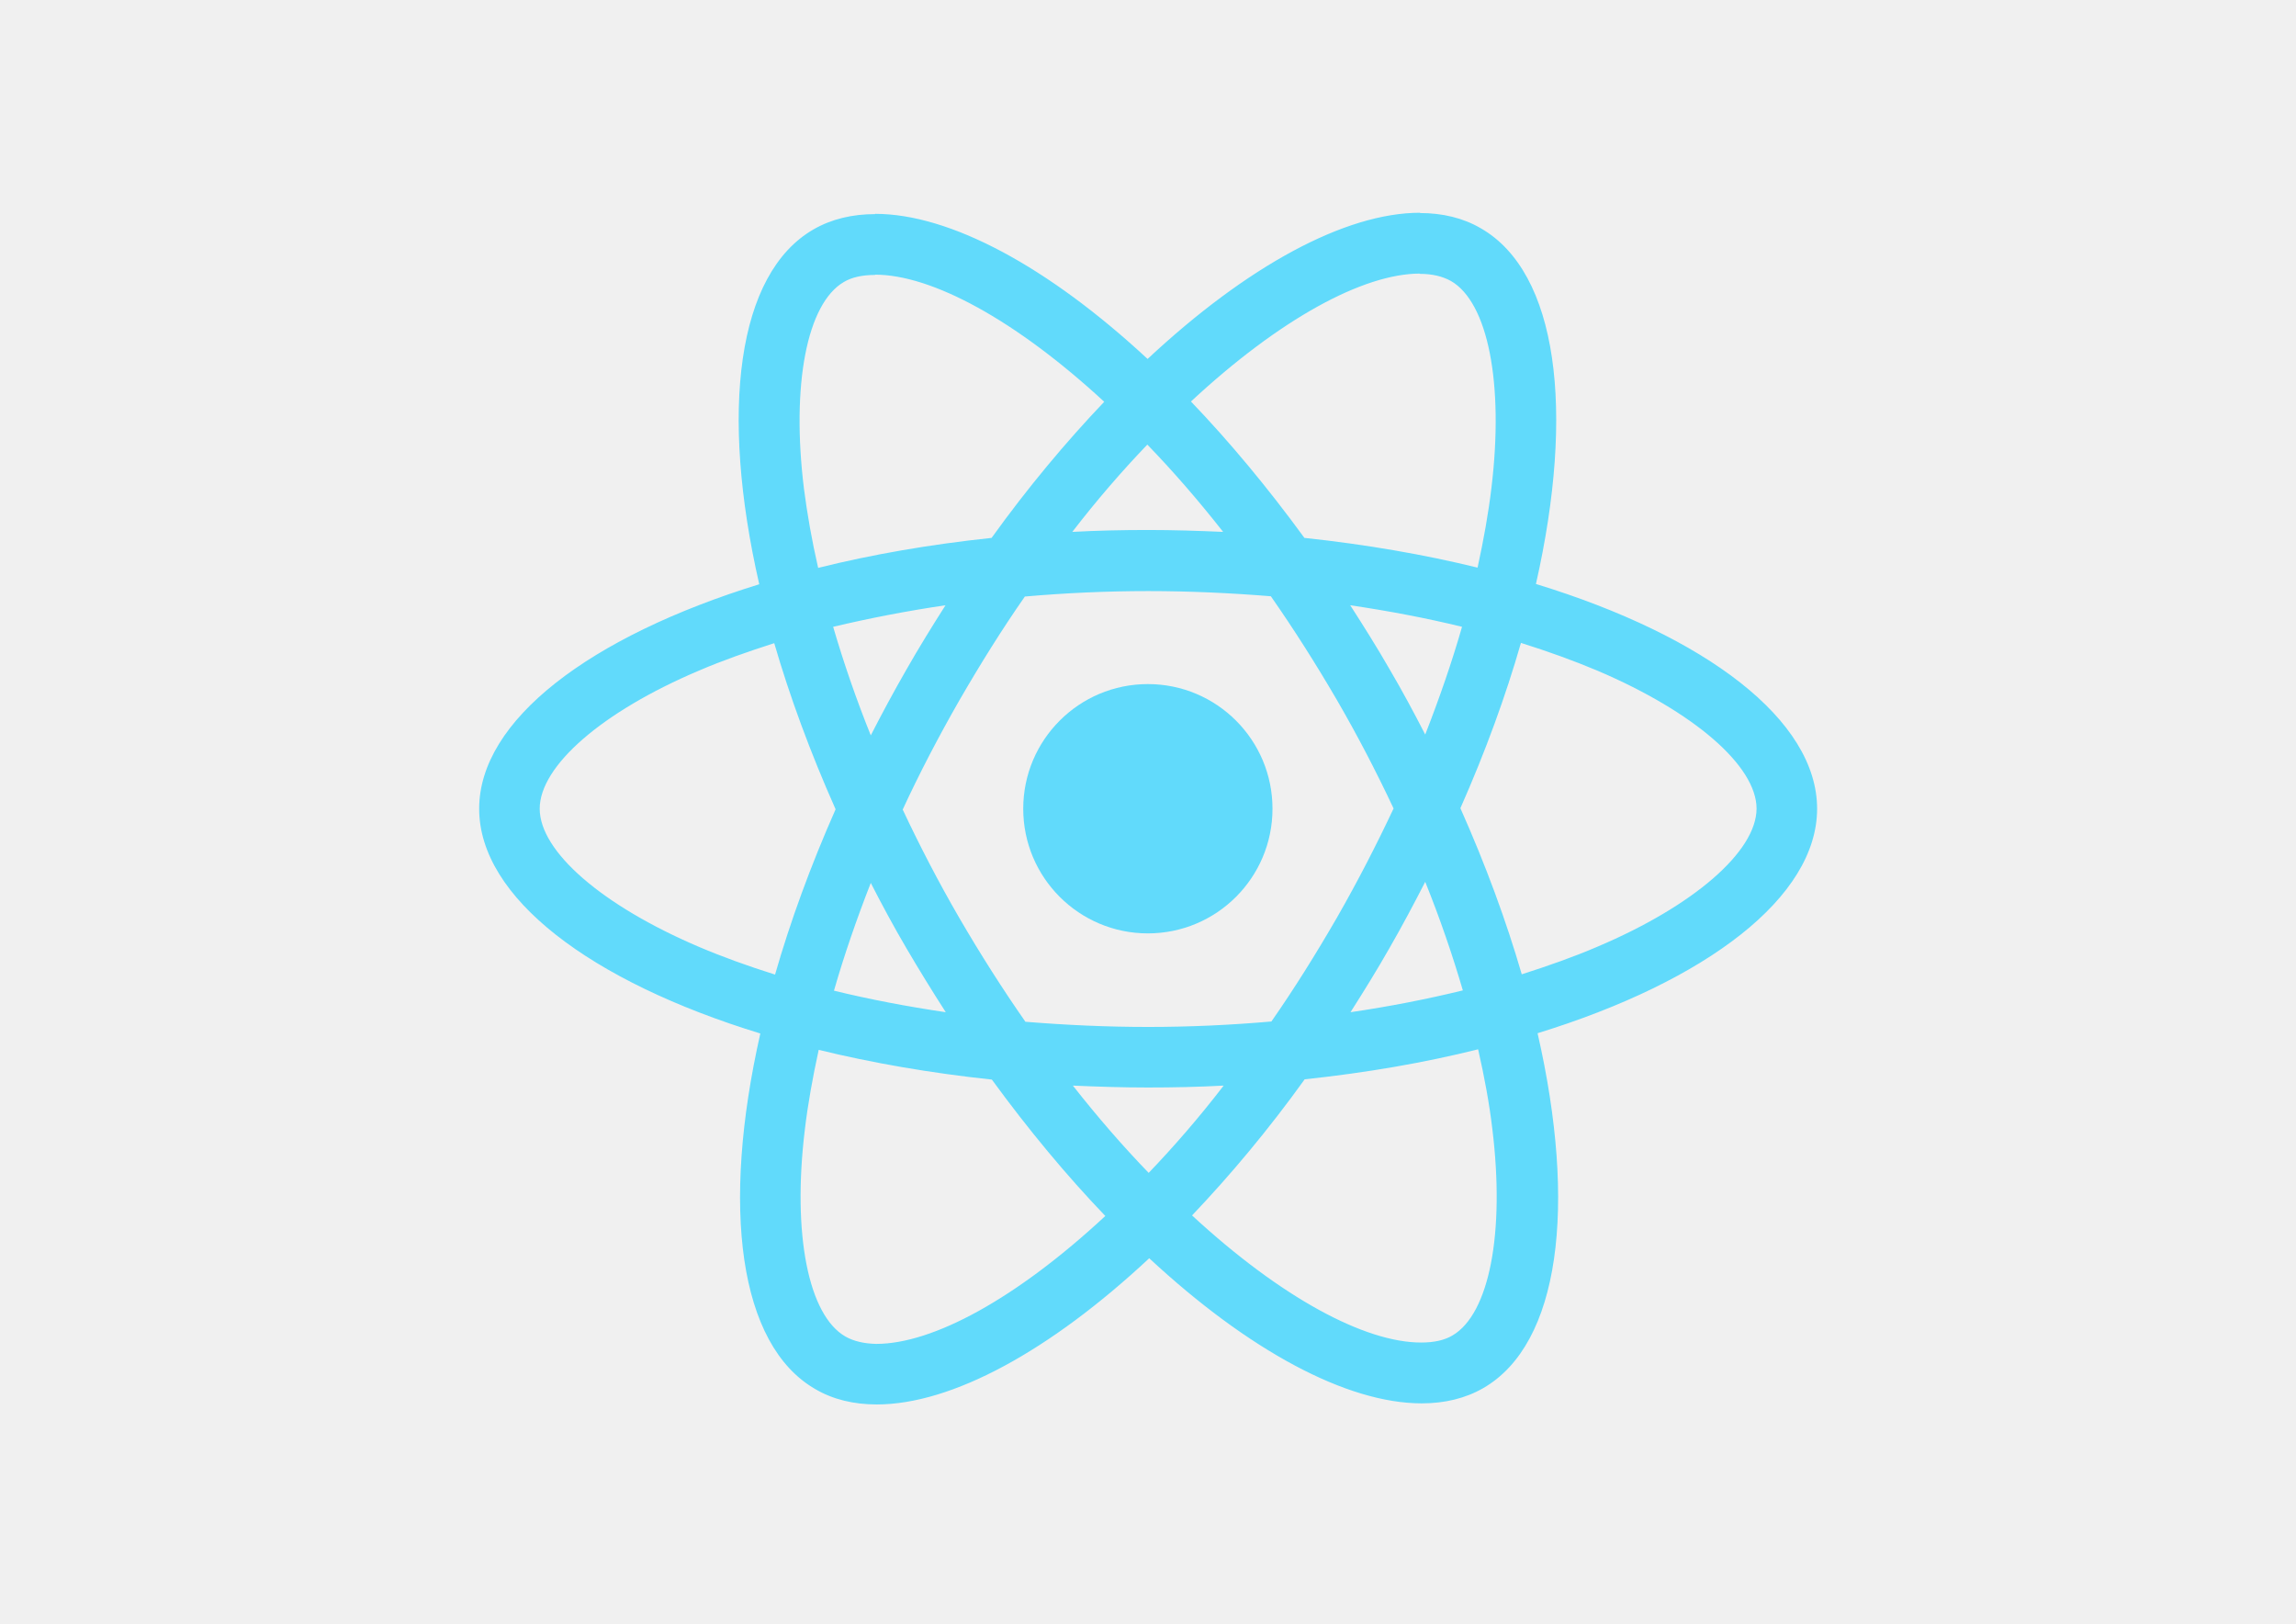
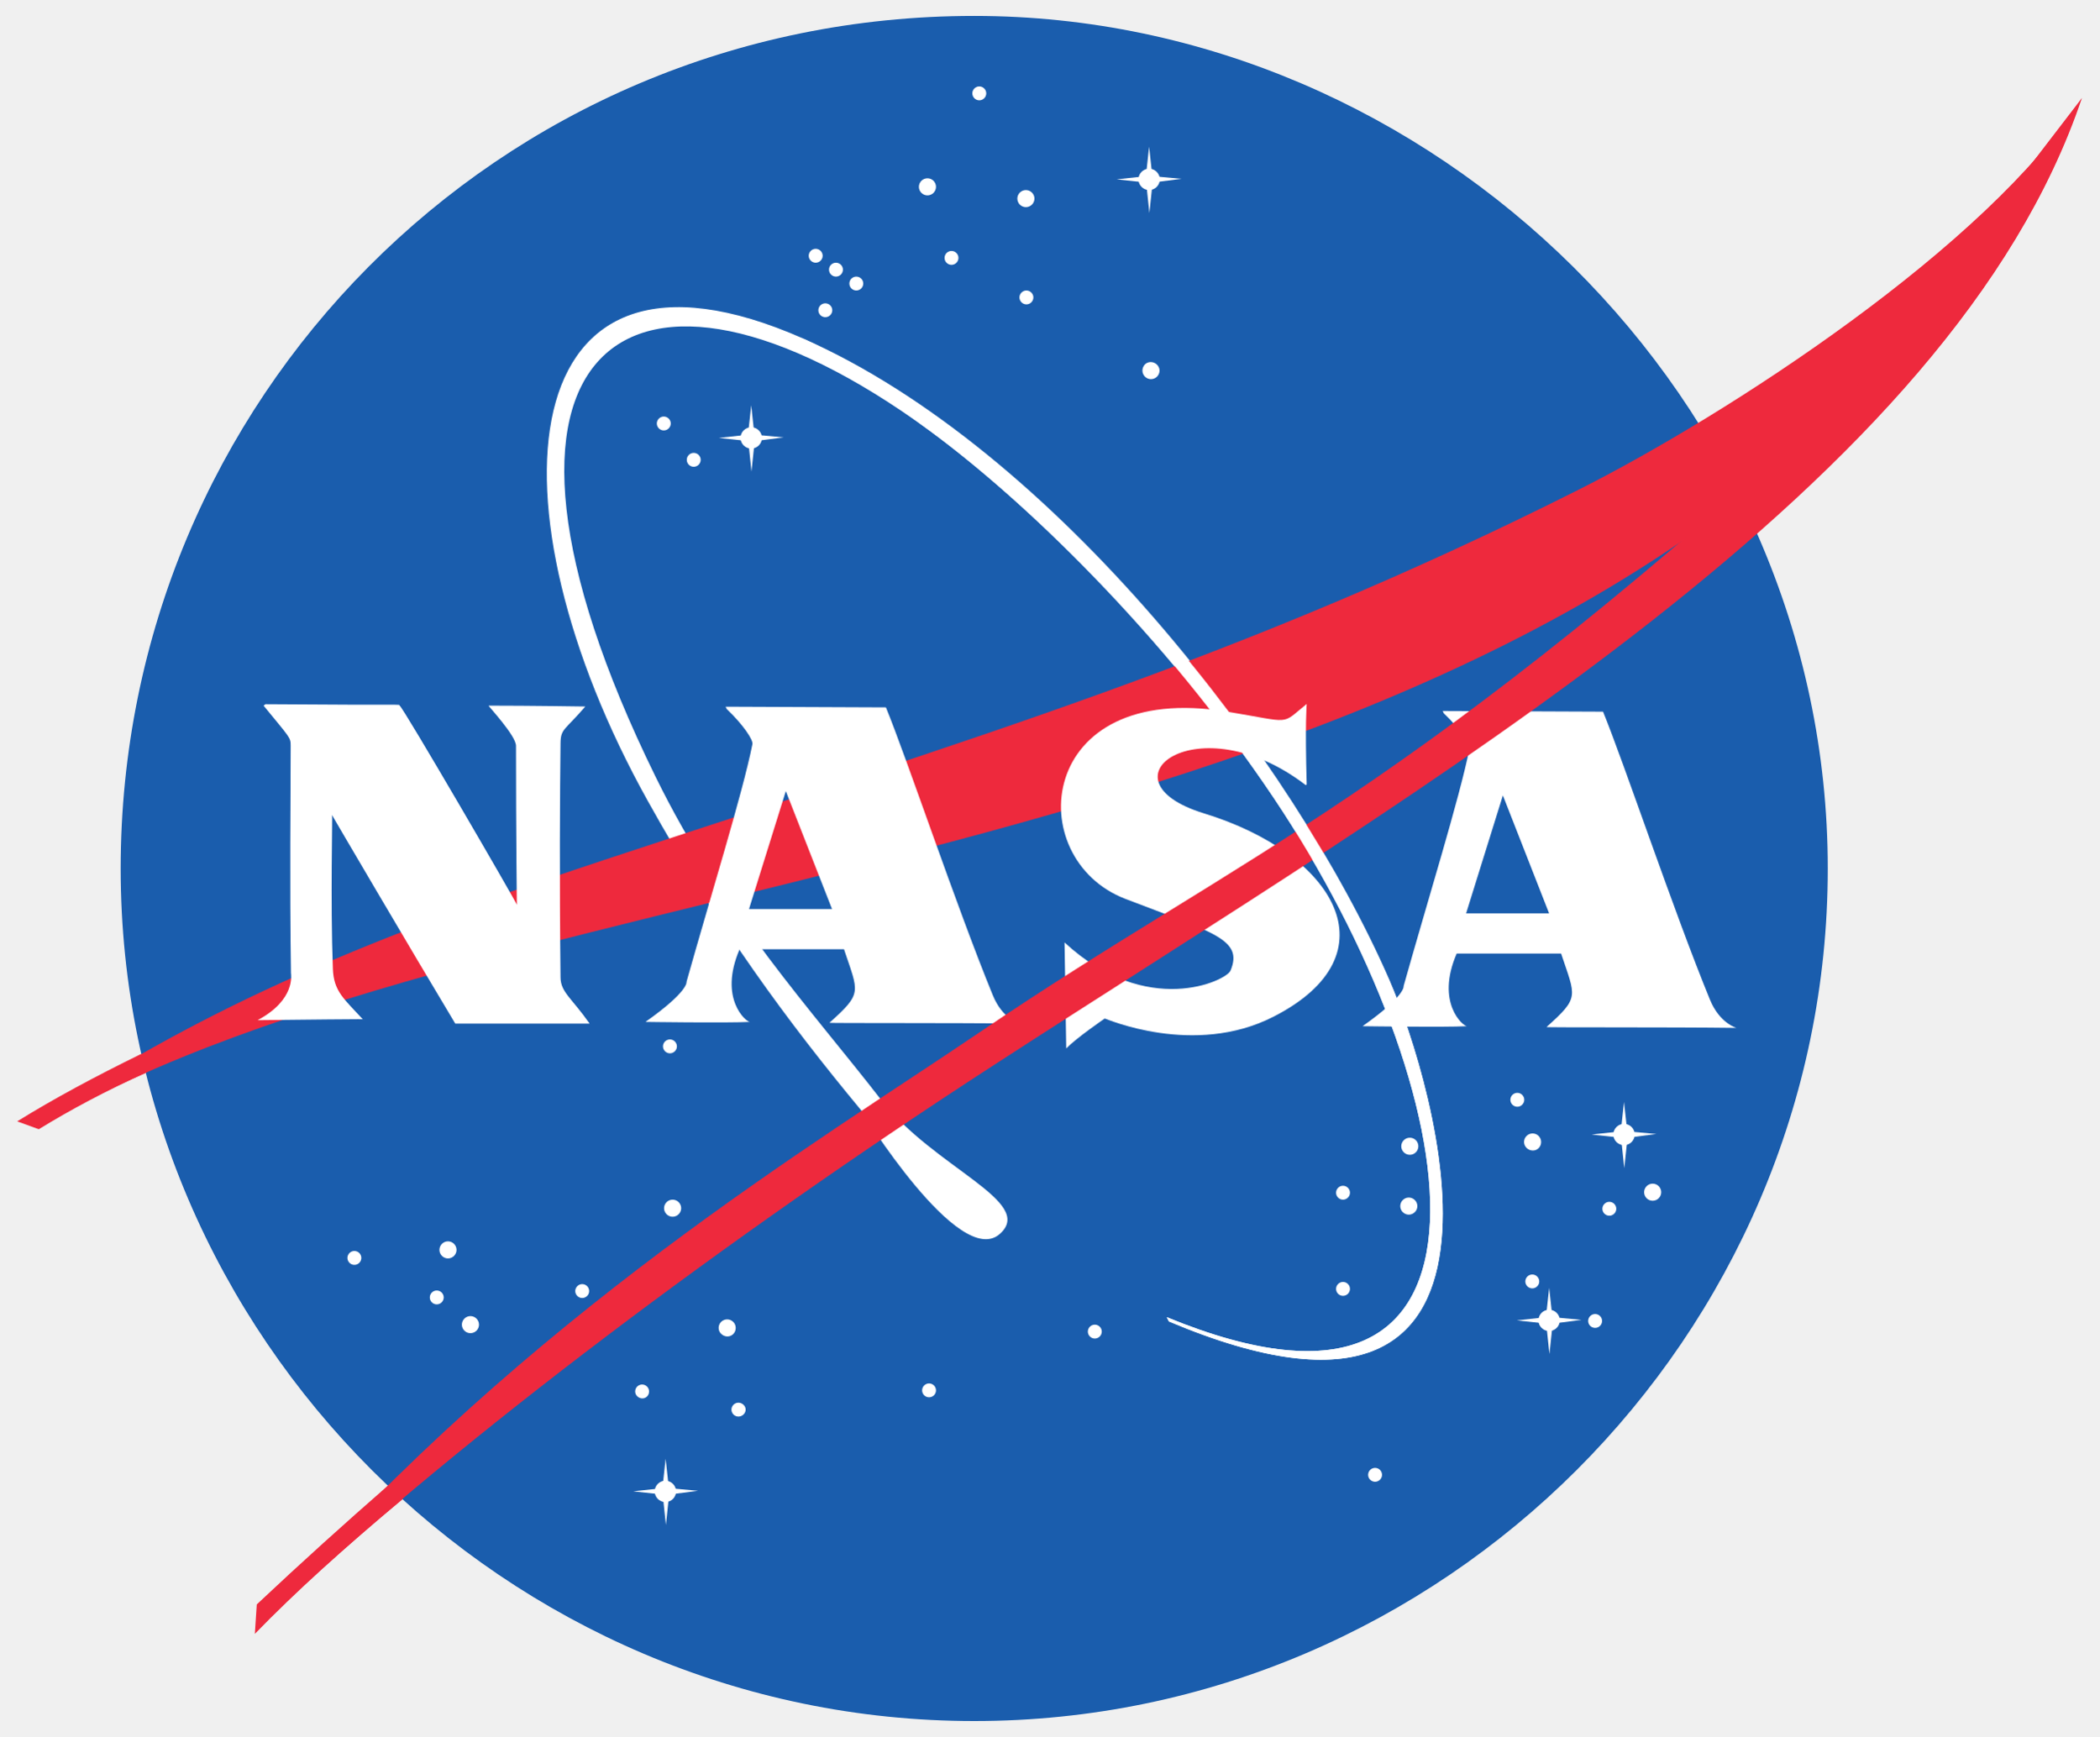
- <svg xmlns="http://www.w3.org/2000/svg" viewBox="0 0 841.9 595.3">
-   <g fill="#61DAFB">
-     <path d="M666.3 296.5c0-32.5-40.7-63.3-103.1-82.4 14.4-63.6 8-114.2-20.2-130.4-6.5-3.8-14.1-5.6-22.4-5.6v22.3c4.6 0 8.3.9 11.4 2.6 13.6 7.8 19.5 37.5 14.9 75.7-1.1 9.4-2.9 19.3-5.1 29.4-19.6-4.8-41-8.5-63.5-10.9-13.5-18.5-27.5-35.3-41.6-50 32.6-30.3 63.2-46.9 84-46.9V78c-27.5 0-63.5 19.6-99.9 53.6-36.4-33.8-72.4-53.2-99.9-53.2v22.3c20.7 0 51.4 16.5 84 46.6-14 14.7-28 31.4-41.3 49.9-22.6 2.4-44 6.1-63.6 11-2.3-10-4-19.7-5.2-29-4.7-38.2 1.1-67.9 14.6-75.8 3-1.8 6.9-2.6 11.5-2.6V78.5c-8.4 0-16 1.8-22.6 5.6-28.1 16.2-34.4 66.7-19.9 130.1-62.2 19.2-102.7 49.9-102.7 82.3 0 32.5 40.7 63.3 103.1 82.4-14.4 63.6-8 114.2 20.2 130.4 6.5 3.8 14.1 5.6 22.5 5.6 27.5 0 63.5-19.6 99.9-53.6 36.4 33.8 72.4 53.2 99.9 53.2 8.4 0 16-1.8 22.6-5.6 28.1-16.2 34.4-66.7 19.9-130.1 62-19.1 102.5-49.9 102.5-82.3zm-130.2-66.7c-3.7 12.9-8.3 26.2-13.5 39.5-4.1-8-8.4-16-13.1-24-4.6-8-9.5-15.8-14.4-23.4 14.2 2.1 27.9 4.7 41 7.9zm-45.8 106.5c-7.8 13.5-15.8 26.3-24.1 38.2-14.9 1.3-30 2-45.2 2-15.1 0-30.2-.7-45-1.9-8.3-11.9-16.4-24.6-24.2-38-7.6-13.1-14.5-26.4-20.8-39.8 6.2-13.4 13.2-26.8 20.7-39.9 7.8-13.5 15.8-26.3 24.1-38.2 14.9-1.3 30-2 45.2-2 15.1 0 30.2.7 45 1.9 8.3 11.9 16.4 24.6 24.2 38 7.6 13.1 14.5 26.4 20.8 39.8-6.3 13.4-13.2 26.8-20.7 39.9zm32.3-13c5.4 13.4 10 26.8 13.8 39.8-13.1 3.2-26.9 5.9-41.2 8 4.9-7.7 9.8-15.6 14.4-23.7 4.6-8 8.9-16.1 13-24.1zM421.2 430c-9.3-9.6-18.6-20.3-27.8-32 9 .4 18.2.7 27.5.7 9.4 0 18.7-.2 27.8-.7-9 11.7-18.3 22.4-27.5 32zm-74.4-58.9c-14.2-2.1-27.9-4.7-41-7.9 3.7-12.9 8.3-26.2 13.5-39.5 4.1 8 8.4 16 13.1 24 4.7 8 9.5 15.8 14.4 23.4zM420.7 163c9.3 9.6 18.6 20.3 27.8 32-9-.4-18.2-.7-27.5-.7-9.4 0-18.7.2-27.8.7 9-11.7 18.3-22.4 27.5-32zm-74 58.9c-4.9 7.7-9.8 15.6-14.4 23.7-4.6 8-8.9 16-13 24-5.4-13.4-10-26.8-13.8-39.8 13.1-3.1 26.9-5.8 41.2-7.9zm-90.5 125.2c-35.4-15.1-58.3-34.9-58.3-50.6 0-15.7 22.9-35.6 58.3-50.6 8.6-3.7 18-7 27.7-10.1 5.7 19.6 13.2 40 22.5 60.9-9.2 20.8-16.6 41.1-22.2 60.6-9.9-3.1-19.3-6.5-28-10.2zM310 490c-13.6-7.8-19.5-37.5-14.9-75.7 1.1-9.4 2.9-19.3 5.1-29.4 19.6 4.8 41 8.5 63.5 10.9 13.5 18.5 27.5 35.3 41.6 50-32.6 30.3-63.2 46.9-84 46.9-4.5-.1-8.3-1-11.3-2.7zm237.2-76.2c4.7 38.2-1.1 67.9-14.6 75.8-3 1.8-6.9 2.6-11.5 2.6-20.7 0-51.4-16.5-84-46.6 14-14.7 28-31.4 41.3-49.9 22.6-2.4 44-6.1 63.6-11 2.3 10.1 4.1 19.8 5.2 29.1zm38.5-66.7c-8.6 3.7-18 7-27.7 10.1-5.7-19.6-13.2-40-22.5-60.9 9.2-20.8 16.6-41.1 22.2-60.6 9.9 3.1 19.3 6.5 28.1 10.2 35.4 15.1 58.3 34.9 58.3 50.6-.1 15.7-23 35.6-58.4 50.6zM320.8 78.4z" />
-     <circle cx="420.9" cy="296.5" r="45.7" />
-     <path d="M520.5 78.1z" />
-   </g>
+ <svg xmlns="http://www.w3.org/2000/svg" height="240" width="290">
+   <path d="m252.51,120c0,64.618-53.234,117.8-117.92,117.8-64.685,0-117.92-53.185-117.92-117.8,0-64.622,51.99-117.8,117.92-117.8,63.437,0,117.92,53.181,117.92,117.8" fill-rule="nonzero" fill="#1a5dad" />
+   <path d="m161.19,182c50.379,20.724,41.636-31.647,14.782-71.747-15.22-22.718-35.07-41.645-47.59-50.78-41.513-30.298-67.14-11.922-37.826,47.83,9.478,19.319,21.651,32.358,31.159,44.648,7.261,9.383,21.404,14.081,16.422,18.534-5.614,5.021-19.209-17.124-19.209-17.124-10.04-12.11-19.61-25.03-29.473-42.76-22.535-40.499-19.286-81.833,21.503-63.828,34.615,15.288,67.678,58.166,80.971,88.616,6.14,14.059,22.88,69.692-30.437,47.2" fill-rule="nonzero" fill="#FFF" />
+   <path d="M4.526,154.92c22.163-14.76,43.176-24.29,78.935-36.1,50.249-16.6,88.069-27.758,134.47-51.082,20.77-10.438,56.81-33.847,69.7-54.198-3.86,7.876-15.81,23.206-21.22,29.987-62.96,78.833-197.07,74.363-261,112.21" fill-rule="nonzero" fill="#ee293d" />
+   <path d="m36.678,97.303c20.284,0.159,18.294-0.041,18.531,0.197,0.355,0,16.196,27.282,16.196,27.517,0,0.117-0.118-9.695-0.118-21.966,0-1.417-3.9-5.551-3.783-5.551,5.79,0,13.357,0.118,13.357,0.118-2.835,3.307-3.402,3.036-3.425,5.079-0.08,6.572-0.155,18.716,0,32.358,0.022,2.045,1.537,2.834,4.019,6.378h-18.562c-6.029-10.038-17.077-28.869-17.022-28.816,0.085,0.086-0.238,11.812,0.115,21.257,0.12,3.122,1.538,4.133,4.141,6.969,0,0,2.993-0.08-14.542,0.117,5.32-2.834,4.613-6.377,4.611-6.495-0.191-13.052-0.04-24.211-0.04-31.415,0-1.181-0.08-1.064-3.743-5.551" fill-rule="nonzero" fill="#FFF" />
+   <path d="m100.1,117.46c1.703-5.913,3.158-11.197,3.849-14.642,0.117-0.591-1.3-2.716-3.546-4.843l-0.159-0.33c10.831,0.035,22.146,0.093,22.146,0.093,2.955,7.204,9.694,27.397,14.777,39.798,1.344,3.278,3.665,3.897,3.665,3.897-9.221-0.117-26.333-0.038-26.242-0.117,4.609-4.136,4.018-4.136,2.008-10.157h-14.421c-2.955,6.848,0.921,10.063,1.417,10.038-3.282,0.169-14.421,0-14.421,0,6.029-4.253,5.673-5.551,5.673-5.551,1.657-5.892,3.576-12.347,5.255-18.191l5.917,0.001c-1.271,4.077-2.542,8.15-2.542,8.15h11.47l-6.385-16.298s-1.271,4.075-2.542,8.148l-5.917-0.001" fill-rule="nonzero" fill="#FFF" />
+   <path d="m199.17,118.05c1.7-5.911,3.157-11.197,3.846-14.644,0.117-0.588-1.302-2.713-3.547-4.841l-0.16-0.328c10.834,0.035,22.152,0.093,22.152,0.093,2.951,7.204,9.691,27.398,14.773,39.798,1.343,3.279,3.663,3.898,3.663,3.898-9.216-0.12-26.329-0.038-26.241-0.12,4.612-4.131,4.021-4.131,2.011-10.155h-14.424c-2.956,6.849,0.919,10.063,1.416,10.04-3.28,0.168-14.42,0-14.42,0,6.028-4.253,5.674-5.552,5.674-5.552,1.657-5.893,3.576-12.346,5.257-18.189h5.915c-1.274,4.076-2.539,8.151-2.539,8.151h11.464l-6.385-16.298s-1.267,4.073-2.539,8.147h-5.915" fill-rule="nonzero" fill="#FFF" />
+   <path d="m180.52,108.37c-0.237-8.387,0-11.103,0-11.103-3.666,2.954-1.817,2.577-10.993,1.064-26.445-4.364-28.46,20.325-14.069,25.863,12.08,4.65,16.361,5.561,14.539,9.919-0.591,1.42-11.584,6.616-22.931-3.895l0.234,14.644c1.419-1.461,5.323-4.133,5.323-4.133,0.117,0,12.3,5.368,23.286-0.238,16.908-8.62,8.469-22.572-9.574-28.106-15.014-4.606-0.828-15.354,14.066-3.897" fill-rule="nonzero" fill="#FFF" />
+   <path d="m136.25,12.898c0,0.528-0.432,0.962-0.96,0.962-0.525,0-0.96-0.433-0.96-0.962,0-0.524,0.435-0.959,0.96-0.959,0.528,0,0.96,0.435,0.96,0.959" fill-rule="nonzero" fill="#FFF" />
+   <path d="m142.91,27.44c0,0.648-0.537,1.181-1.182,1.181-0.649,0-1.184-0.533-1.184-1.181,0-0.646,0.534-1.179,1.184-1.179,0.645,0,1.182,0.533,1.182,1.179" fill-rule="nonzero" fill="#FFF" />
+   <path d="m160.19,51.206c0,0.647-0.532,1.181-1.182,1.181-0.646,0-1.182-0.534-1.182-1.181,0-0.648,0.496-1.182,1.146-1.182,0.649,0,1.218,0.534,1.218,1.182" fill-rule="nonzero" fill="#FFF" />
+   <path d="m132.41,35.633c0,0.527-0.432,0.959-0.96,0.959-0.527,0-0.962-0.432-0.962-0.959,0-0.526,0.435-0.961,0.962-0.961,0.528,0,0.96,0.435,0.96,0.961" fill-rule="nonzero" fill="#FFF" />
+   <path d="m142.76,41.096c0,0.524-0.434,0.959-0.959,0.959-0.527,0-0.962-0.435-0.962-0.959,0-0.525,0.435-0.959,0.962-0.959,0.525,0,0.959,0.434,0.959,0.959" fill-rule="nonzero" fill="#FFF" />
+   <path d="m129.31,25.815c0,0.648-0.534,1.181-1.182,1.181-0.648,0-1.182-0.532-1.182-1.181,0-0.648,0.534-1.182,1.182-1.182,0.648,0,1.182,0.534,1.182,1.182" fill-rule="nonzero" fill="#FFF" />
+   <path d="m113.65,35.338c0,0.527-0.433,0.96-0.962,0.96-0.527,0-0.96-0.433-0.96-0.96,0-0.526,0.433-0.961,0.96-0.961,0.528,0,0.962,0.435,0.962,0.961" fill-rule="nonzero" fill="#FFF" />
+   <path d="m116.45,37.255c0,0.529-0.433,0.962-0.962,0.962-0.527,0-0.962-0.433-0.962-0.962,0-0.525,0.435-0.957,0.962-0.957,0.528,0,0.962,0.432,0.962,0.957" fill-rule="nonzero" fill="#FFF" />
+   <path d="m119.26,39.175c0,0.528-0.433,0.962-0.961,0.962-0.527,0-0.962-0.433-0.962-0.962,0-0.524,0.435-0.957,0.962-0.957,0.527,0,0.961,0.433,0.961,0.957" fill-rule="nonzero" fill="#FFF" />
+   <path d="m114.98,42.867c0,0.527-0.436,0.96-0.962,0.96-0.528,0-0.962-0.433-0.962-0.96,0-0.525,0.434-0.959,0.962-0.959,0.525,0,0.962,0.433,0.962,0.959" fill-rule="nonzero" fill="#FFF" />
+   <path d="m92.664,58.514c0,0.527-0.435,0.959-0.962,0.959-0.527,0-0.962-0.432-0.962-0.959s0.435-0.961,0.962-0.961c0.527,0,0.962,0.434,0.962,0.961" fill-rule="nonzero" fill="#FFF" />
+   <path d="m96.8,63.535c0,0.526-0.435,0.959-0.962,0.959-0.527,0-0.962-0.433-0.962-0.959,0-0.528,0.435-0.96,0.962-0.96,0.527,0,0.962,0.432,0.962,0.96" fill-rule="nonzero" fill="#FFF" />
+   <path d="m93.512,144.58c0,0.527-0.433,0.959-0.961,0.959-0.527,0-0.96-0.432-0.96-0.959,0-0.525,0.433-0.96,0.96-0.96,0.527,0,0.961,0.435,0.961,0.96" fill-rule="nonzero" fill="#FFF" />
+   <path d="m94.103,166.94c0,0.648-0.534,1.179-1.182,1.179-0.648,0-1.182-0.531-1.182-1.179,0-0.648,0.534-1.181,1.182-1.181,0.648,0,1.182,0.532,1.182,1.181" fill-rule="nonzero" fill="#FFF" />
+   <path d="m81.392,178.39c0,0.524-0.433,0.959-0.959,0.959-0.527,0-0.962-0.435-0.962-0.959,0-0.528,0.435-0.961,0.962-0.961,0.525,0,0.959,0.432,0.959,0.961" fill-rule="nonzero" fill="#FFF" />
+   <path d="m66.174,183.03c0,0.648-0.537,1.179-1.184,1.179-0.648,0-1.182-0.531-1.182-1.179,0-0.649,0.534-1.182,1.182-1.182,0.646,0,1.184,0.533,1.184,1.182" fill-rule="nonzero" fill="#FFF" />
+   <path d="m63.07,172.7c0,0.645-0.534,1.179-1.181,1.179-0.648,0-1.182-0.534-1.182-1.179,0-0.649,0.534-1.182,1.182-1.182,0.647,0,1.181,0.533,1.181,1.182" fill-rule="nonzero" fill="#FFF" />
+   <path d="m61.299,179.27c0,0.527-0.435,0.959-0.962,0.959-0.527,0-0.962-0.432-0.962-0.959,0-0.525,0.435-0.96,0.962-0.96s0.962,0.435,0.962,0.96" fill-rule="nonzero" fill="#FFF" />
+   <path d="m49.918,173.81c0,0.525-0.433,0.96-0.959,0.96-0.528,0-0.962-0.435-0.962-0.96,0-0.525,0.434-0.959,0.962-0.959,0.525,0,0.959,0.434,0.959,0.959" fill-rule="nonzero" fill="#FFF" />
+   <path d="m89.668,192.26c0,0.527-0.397,0.961-0.922,0.961-0.527,0-0.998-0.433-0.998-0.961,0-0.525,0.435-0.96,0.96-0.96,0.528,0,0.961,0.435,0.961,0.96" fill-rule="nonzero" fill="#FFF" />
+   <path d="m101.64,183.48c0,0.649-0.496,1.182-1.146,1.182-0.648,0-1.218-0.533-1.218-1.182,0-0.645,0.534-1.179,1.182-1.179,0.649,0,1.182,0.534,1.182,1.179" fill-rule="nonzero" fill="#FFF" />
+   <path d="m103.01,194.77c0,0.527-0.473,0.962-0.997,0.962-0.528,0-0.962-0.435-0.962-0.962,0-0.525,0.433-0.957,0.962-0.957,0.524,0,0.997,0.432,0.997,0.957" fill-rule="nonzero" fill="#FFF" />
+   <path d="m152.21,183.99c0,0.526-0.433,0.961-0.959,0.961-0.53,0-0.963-0.435-0.963-0.961,0-0.527,0.433-0.959,0.963-0.959,0.525,0,0.959,0.432,0.959,0.959" fill-rule="nonzero" fill="#FFF" />
+   <path d="m129.31,192.11c0,0.527-0.432,0.959-0.96,0.959-0.525,0-0.96-0.432-0.96-0.959,0-0.525,0.435-0.96,0.96-0.96,0.528,0,0.96,0.435,0.96,0.96" fill-rule="nonzero" fill="#FFF" />
+   <path d="m190.93,203.78c0,0.525-0.435,0.959-0.96,0.959-0.528,0-0.963-0.433-0.963-0.959,0-0.527,0.435-0.96,0.963-0.96,0.525,0,0.96,0.433,0.96,0.96" fill-rule="nonzero" fill="#FFF" />
+   <path d="m195.95,158.38c0,0.648-0.532,1.182-1.182,1.182-0.649,0-1.182-0.534-1.182-1.182,0-0.648,0.533-1.182,1.182-1.182,0.65,0,1.182,0.534,1.182,1.182" fill-rule="nonzero" fill="#FFF" />
+   <path d="m186.5,164.8c0,0.526-0.433,0.961-0.963,0.961-0.526,0-0.959-0.435-0.959-0.961,0-0.527,0.433-0.959,0.959-0.959,0.53,0,0.963,0.432,0.963,0.959" fill-rule="nonzero" fill="#FFF" />
+   <path d="m195.81,166.65c0,0.648-0.533,1.182-1.182,1.182-0.65,0-1.182-0.534-1.182-1.182,0-0.647,0.532-1.181,1.182-1.181,0.649,0,1.182,0.534,1.182,1.181" fill-rule="nonzero" fill="#FFF" />
+   <path d="m186.5,178.09c0,0.525-0.433,0.959-0.963,0.959-0.526,0-0.959-0.433-0.959-0.959,0-0.527,0.433-0.961,0.959-0.961,0.53,0,0.963,0.434,0.963,0.961" fill-rule="nonzero" fill="#FFF" />
+   <path d="m210.58,151.96c0,0.527-0.435,0.961-0.961,0.961-0.525,0-0.959-0.434-0.959-0.961,0-0.527,0.433-0.959,0.959-0.959,0.526,0,0.961,0.432,0.961,0.959" fill-rule="nonzero" fill="#FFF" />
+   <path d="m212.91,157.79c0,0.649-0.493,1.182-1.143,1.182-0.65,0-1.219-0.533-1.219-1.182,0-0.648,0.533-1.179,1.179-1.179,0.649,0,1.182,0.531,1.182,1.179" fill-rule="nonzero" fill="#FFF" />
+   <path d="m229.5,164.73c0,0.648-0.53,1.181-1.182,1.181-0.65,0-1.182-0.533-1.182-1.181,0-0.646,0.532-1.182,1.182-1.182,0.652,0,1.182,0.536,1.182,1.182" fill-rule="nonzero" fill="#FFF" />
+   <path d="m212.65,177.06c0,0.525-0.438,0.959-0.964,0.959-0.525,0-0.96-0.434-0.96-0.959,0-0.528,0.435-0.96,0.96-0.96,0.526,0,0.964,0.432,0.964,0.96" fill-rule="nonzero" fill="#FFF" />
+   <path d="m223.29,167.02c0,0.527-0.433,0.959-0.959,0.959s-0.96-0.432-0.96-0.959c0-0.527,0.435-0.96,0.96-0.96s0.959,0.433,0.959,0.96" fill-rule="nonzero" fill="#FFF" />
+   <path d="m221.33,182.52c0,0.527-0.433,0.959-0.959,0.959-0.53,0-0.963-0.432-0.963-0.959,0-0.525,0.433-0.96,0.963-0.96,0.525,0,0.959,0.435,0.959,0.96" fill-rule="nonzero" fill="#FFF" />
+   <path d="m225.84,156.76c0,0.81-0.669,1.475-1.478,1.475-0.81,0-1.477-0.665-1.477-1.475,0-0.81,0.667-1.475,1.477-1.475,0.81,0,1.478,0.665,1.478,1.475" fill-rule="nonzero" fill="#FFF" />
+   <path d="m224.36,152.26-0.441,4.059-4.028,0.443,4.06,0.441,0.445,4.209,0.445-4.209,3.988-0.515-4.025-0.369-0.445-4.059" fill-rule="nonzero" fill="#FFF" />
+   <path d="m215.49,182.44c0,0.81-0.667,1.475-1.477,1.475-0.81,0-1.478-0.665-1.478-1.475,0-0.81,0.668-1.475,1.478-1.475,0.81,0,1.477,0.665,1.477,1.475" fill-rule="nonzero" fill="#FFF" />
+   <path d="m214.02,177.94-0.445,4.059-4.025,0.443,4.062,0.444,0.445,4.206,0.445-4.206,3.987-0.517-4.028-0.371-0.441-4.059" fill-rule="nonzero" fill="#FFF" />
+   <path d="m105.26,60.505c0,0.81-0.667,1.475-1.477,1.475-0.813,0-1.478-0.665-1.478-1.475,0-0.81,0.665-1.475,1.478-1.475,0.81,0,1.477,0.665,1.477,1.475" fill-rule="nonzero" fill="#FFF" />
+   <path d="m103.78,56.003-0.444,4.059-4.028,0.444,4.065,0.441,0.444,4.209,0.442-4.209,3.99-0.514-4.028-0.371-0.441-4.059" fill-rule="nonzero" fill="#FFF" />
+   <path d="m160.23,24.783c0,0.81-0.668,1.477-1.478,1.477-0.81,0-1.474-0.667-1.474-1.477,0-0.81,0.664-1.477,1.474-1.477,0.81,0,1.478,0.667,1.478,1.477" fill-rule="nonzero" fill="#FFF" />
+   <path d="m158.75,20.277-0.441,4.06-4.028,0.444,4.065,0.443,0.441,4.208,0.445-4.208,3.989-0.518-4.028-0.369-0.442-4.06" fill-rule="nonzero" fill="#FFF" />
+   <path d="m93.4,206.07c0,0.81-0.667,1.476-1.477,1.476-0.813,0-1.48-0.665-1.48-1.476,0-0.809,0.667-1.477,1.48-1.477,0.81,0,1.477,0.668,1.477,1.477" fill-rule="nonzero" fill="#FFF" />
+   <path d="m91.958,201.56-0.442,4.06-4.027,0.444,4.064,0.442,0.443,4.208,0.442-4.208,3.99-0.515-4.027-0.371-0.444-4.06" fill-rule="nonzero" fill="#FFF" />
+   <path d="M287.62,13.541c-17.97,53.312-89.96,94.479-150.56,133.78-36.559,23.714-72.856,51.011-97.844,74.239-6.587,6.125,1.342-2.29-1.182,0.296,34.872-40.153,74.986-64.069,97.153-79.122,37.489-25.469,58.812-31.888,123.49-91.463" fill-rule="nonzero" fill="#ee293d" />
+   <path d="m19.515,145.62c-6.454,3.157-12.235,6.277-17.14,9.322l2.985,1.086c4.29-2.642,9.44-5.397,14.865-7.826" fill-rule="nonzero" fill="#ee293d" />
+   <path d="m53.587,205.28c-5.899,5.149-11.997,10.645-18.113,16.406l-0.27,4.071c5.6-5.768,12.479-11.998,20.418-18.608" fill-rule="nonzero" fill="#ee293d" />
+   <path d="m161.19,182c50.379,20.724,41.636-31.647,14.782-71.747-15.22-22.718-33.99-40.74-47.59-50.78-15.88-11.725-17.43-12.697-17.43-12.697,35.462,16.831,67.678,58.165,80.971,88.616,6.14,14.059,22.88,69.692-30.437,47.2" fill-rule="nonzero" fill="#FFF" />
</svg>
